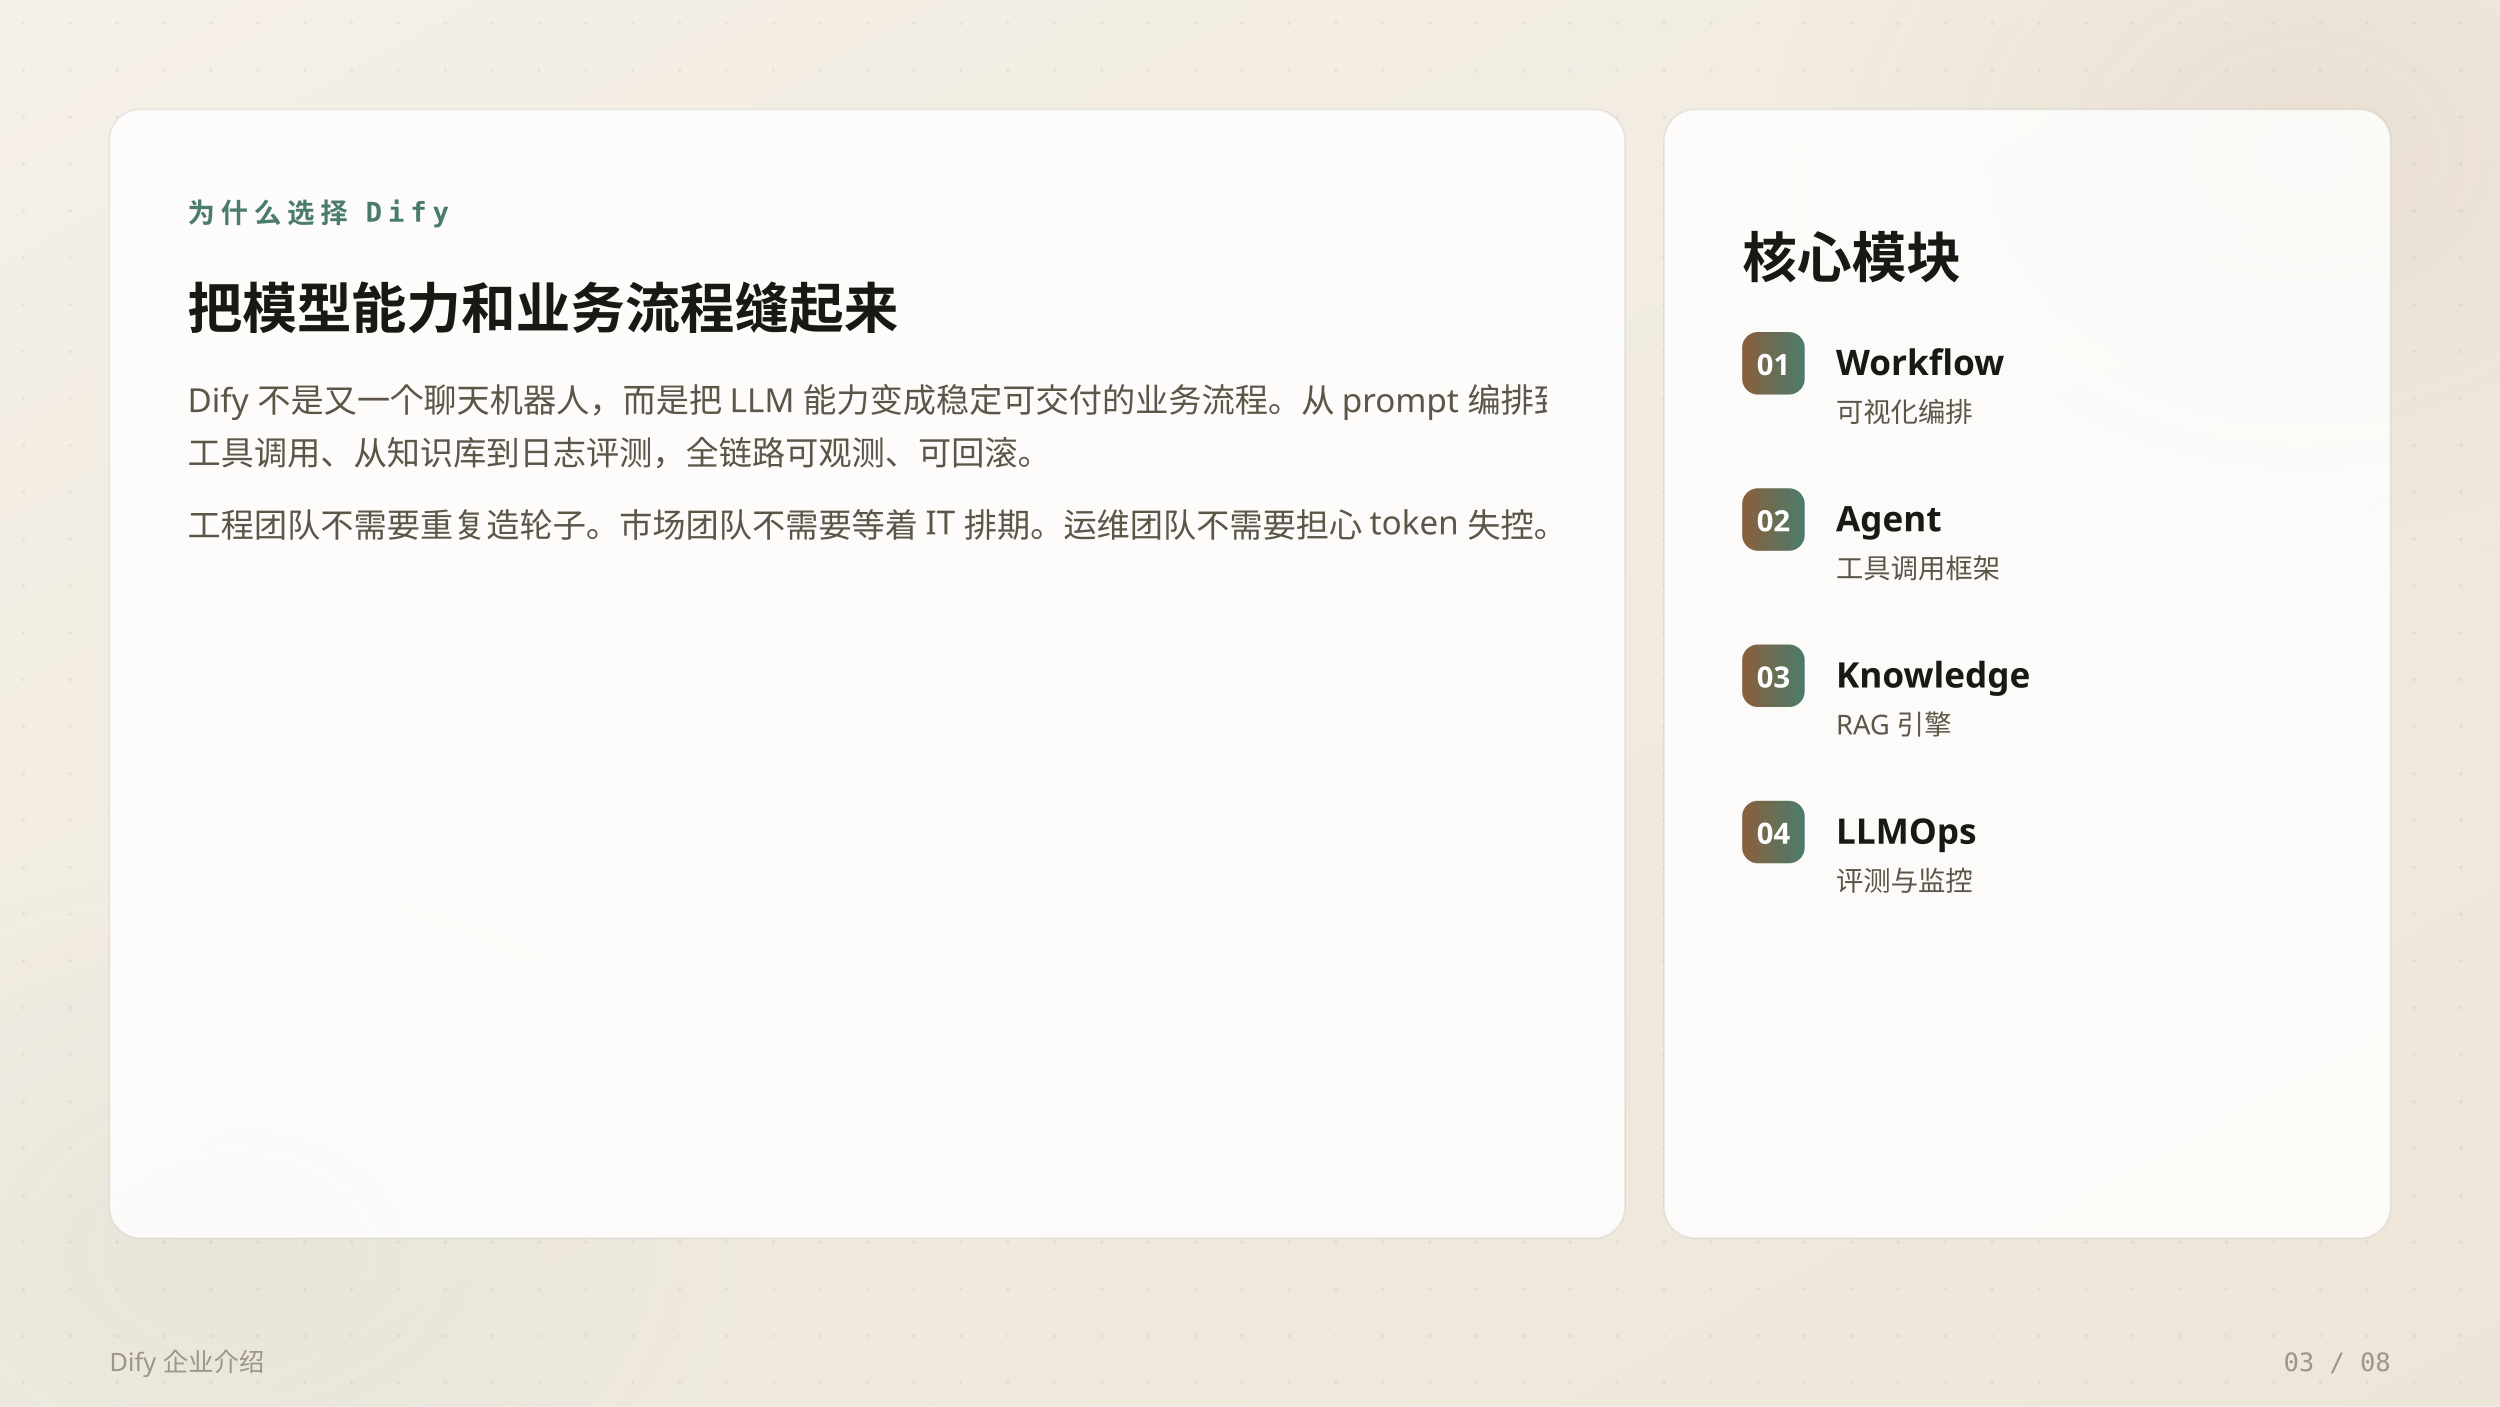
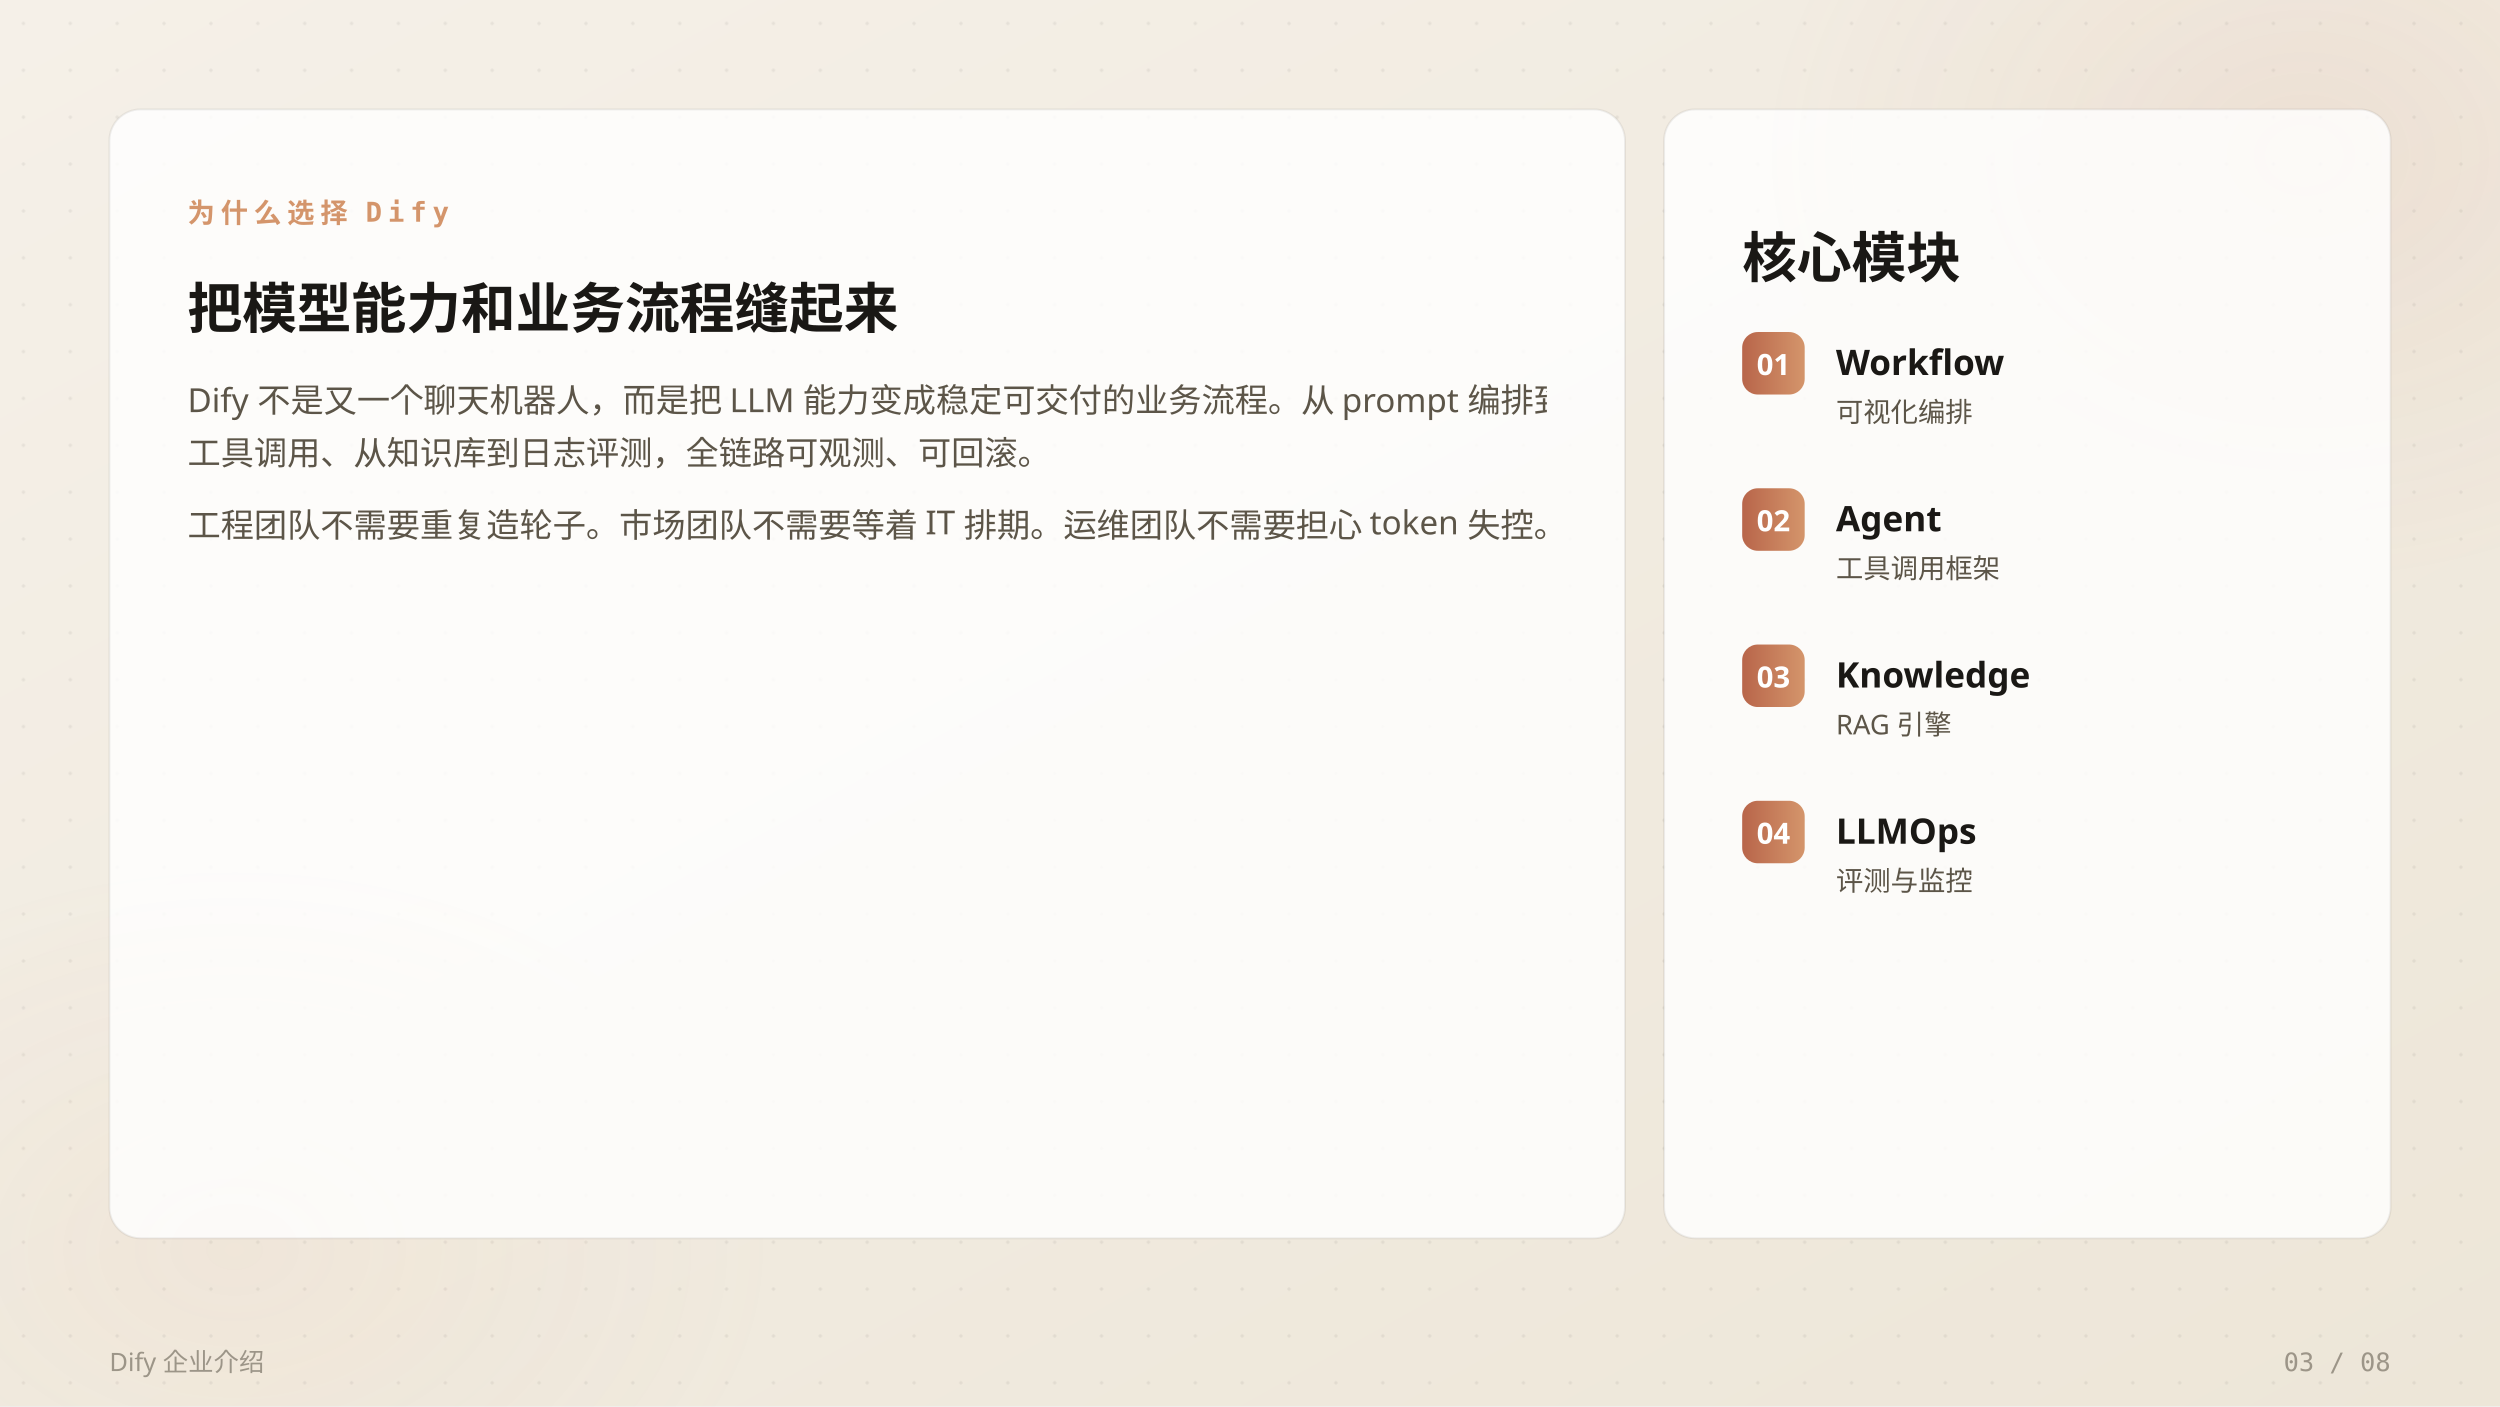
<svg xmlns="http://www.w3.org/2000/svg" viewBox="0 0 1280 720" width="1280" height="720">
  <defs>
    <linearGradient id="bg-grad" x1="0%" y1="0%" x2="100%" y2="100%">
      <stop offset="0%" stop-color="#F5F0E8" />
      <stop offset="100%" stop-color="#EDE6D8" />
    </linearGradient>
    <linearGradient id="accent-grad" x1="0%" y1="0%" x2="100%" y2="0%">
-       <stop offset="0%" stop-color="#8B5E3C" />
-       <stop offset="100%" stop-color="#4a7c6b" />
+       <stop offset="0%" stop-color="#B8654A" />
+       <stop offset="100%" stop-color="#D4956B" />
    </linearGradient>
    <linearGradient id="accent-grad-v" x1="0%" y1="0%" x2="0%" y2="100%">
-       <stop offset="0%" stop-color="#8B5E3C" />
-       <stop offset="100%" stop-color="#4a7c6b" />
+       <stop offset="0%" stop-color="#B8654A" />
+       <stop offset="100%" stop-color="#D4956B" />
    </linearGradient>
    <radialGradient id="spot-1" cx="50%" cy="50%" r="50%">
-       <stop offset="0%" stop-color="#8B5E3C" stop-opacity="0.08" />
-       <stop offset="100%" stop-color="#8B5E3C" stop-opacity="0" />
+       <stop offset="0%" stop-color="#B8654A" stop-opacity="0.08" />
+       <stop offset="100%" stop-color="#B8654A" stop-opacity="0" />
    </radialGradient>
    <radialGradient id="spot-2" cx="50%" cy="50%" r="50%">
-       <stop offset="0%" stop-color="#4a7c6b" stop-opacity="0.06" />
-       <stop offset="100%" stop-color="#4a7c6b" stop-opacity="0" />
+       <stop offset="0%" stop-color="#D4956B" stop-opacity="0.06" />
+       <stop offset="100%" stop-color="#D4956B" stop-opacity="0" />
    </radialGradient>
    <pattern id="bg-texture" width="24" height="24" patternUnits="userSpaceOnUse">
      <circle cx="12" cy="12" r="0.9" fill="#1a1815" fill-opacity="0.06" />
    </pattern>
  </defs>
  <style type="text/css">
    text { font-family: 'Noto Sans SC', 'PingFang SC', 'Microsoft YaHei', sans-serif; }
    .mono { font-family: 'IBM Plex Mono', 'SF Mono', 'JetBrains Mono', Menlo, monospace; }
-     .eyebrow { font-size: 14px; fill: #4a7c6b; letter-spacing: 3px; font-weight: 600; font-family: 'IBM Plex Mono', 'SF Mono', 'JetBrains Mono', Menlo, monospace; }
+     .eyebrow { font-size: 14px; fill: #D4956B; letter-spacing: 3px; font-weight: 600; font-family: 'IBM Plex Mono', 'SF Mono', 'JetBrains Mono', Menlo, monospace; }
    .h1 { font-size: 56px; fill: #1a1815; font-weight: 700; font-family: 'Noto Serif SC', 'Playfair Display', 'Times New Roman', serif; }
    .h2 { font-size: 42px; fill: #1a1815; font-weight: 700; font-family: 'Noto Serif SC', 'Playfair Display', 'Times New Roman', serif; }
    .h3 { font-size: 28px; fill: #1a1815; font-weight: 600; font-family: 'Noto Serif SC', 'Playfair Display', 'Times New Roman', serif; }
    .h4 { font-size: 20px; fill: #1a1815; font-weight: 600; font-family: 'Noto Serif SC', 'Playfair Display', 'Times New Roman', serif; }
    .body { font-size: 17px; fill: #5c5548; }
    .small { font-size: 13px; fill: #9c9588; }
    .stat-huge { font-size: 100px; fill: #1a1815; font-weight: 800; font-family: 'Noto Serif SC', 'Playfair Display', 'Times New Roman', serif; }
    .stat-unit { font-size: 26px; fill: #5c5548; font-weight: 500; }
  </style>
  <rect width="1280" height="720" fill="url(#bg-grad)" />
  <rect width="1280" height="720" fill="url(#bg-texture)" />
  <ellipse cx="1180" cy="80" rx="280" ry="220" fill="url(#spot-1)" />
  <ellipse cx="120" cy="640" rx="280" ry="200" fill="url(#spot-2)" />
  <g transform="translate(56, 56)">
    <rect x="0" y="0" width="776" height="578" rx="16" fill="#FFFFFF" fill-opacity="0.82" stroke="#1a1815" stroke-opacity="0.07" stroke-width="1" />
    <svg x="40" y="40" width="696" height="498" viewBox="0 0 696 498">
      <text x="0" y="18" class="eyebrow">为什么选择 Dify</text>
      <text x="0" y="72" class="h3">把模型能力和业务流程缝起来</text>
      <text x="0" y="115" font-size="17" fill="#5c5548">Dify 不是又一个聊天机器人，而是把 LLM 能力变成稳定可交付的业务流程。从 prompt 编排到</text>
      <text x="0" y="142" font-size="17" fill="#5c5548">工具调用、从知识库到日志评测，全链路可观测、可回滚。</text>
      <text x="0" y="179" font-size="17" fill="#5c5548">工程团队不需要重复造轮子。市场团队不需要等着 IT 排期。运维团队不需要担心 token 失控。</text>
    </svg>
  </g>
  <g transform="translate(852, 56)">
    <rect x="0" y="0" width="372" height="578" rx="16" fill="#FFFFFF" fill-opacity="0.82" stroke="#1a1815" stroke-opacity="0.07" stroke-width="1" />
    <svg x="40" y="40" width="292" height="498" viewBox="0 0 292 498">
      <text x="0" y="46" class="h3">核心模块</text>
      <g transform="translate(0, 74)" opacity="1.0">
        <rect x="0" y="0" width="32" height="32" rx="8" fill="url(#accent-grad)" />
        <text x="16" y="22" text-anchor="middle" font-size="15" font-weight="700" fill="#ffffff">01</text>
        <text x="48" y="22" font-size="18" fill="#1a1815" font-weight="600">Workflow</text>
        <text x="48" y="46" font-size="14" fill="#5c5548">可视化编排</text>
      </g>
      <g transform="translate(0, 154)" opacity="1.0">
        <rect x="0" y="0" width="32" height="32" rx="8" fill="url(#accent-grad)" />
        <text x="16" y="22" text-anchor="middle" font-size="15" font-weight="700" fill="#ffffff">02</text>
        <text x="48" y="22" font-size="18" fill="#1a1815" font-weight="600">Agent</text>
        <text x="48" y="46" font-size="14" fill="#5c5548">工具调用框架</text>
      </g>
      <g transform="translate(0, 234)" opacity="1.0">
        <rect x="0" y="0" width="32" height="32" rx="8" fill="url(#accent-grad)" />
        <text x="16" y="22" text-anchor="middle" font-size="15" font-weight="700" fill="#ffffff">03</text>
        <text x="48" y="22" font-size="18" fill="#1a1815" font-weight="600">Knowledge</text>
        <text x="48" y="46" font-size="14" fill="#5c5548">RAG 引擎</text>
      </g>
      <g transform="translate(0, 314)" opacity="1.0">
        <rect x="0" y="0" width="32" height="32" rx="8" fill="url(#accent-grad)" />
        <text x="16" y="22" text-anchor="middle" font-size="15" font-weight="700" fill="#ffffff">04</text>
        <text x="48" y="22" font-size="18" fill="#1a1815" font-weight="600">LLMOps</text>
        <text x="48" y="46" font-size="14" fill="#5c5548">评测与监控</text>
      </g>
    </svg>
  </g>
  <text x="56" y="702" class="small">Dify 企业介绍</text>
  <text x="1224" y="702" class="small mono" text-anchor="end">03 / 08</text>
</svg>
